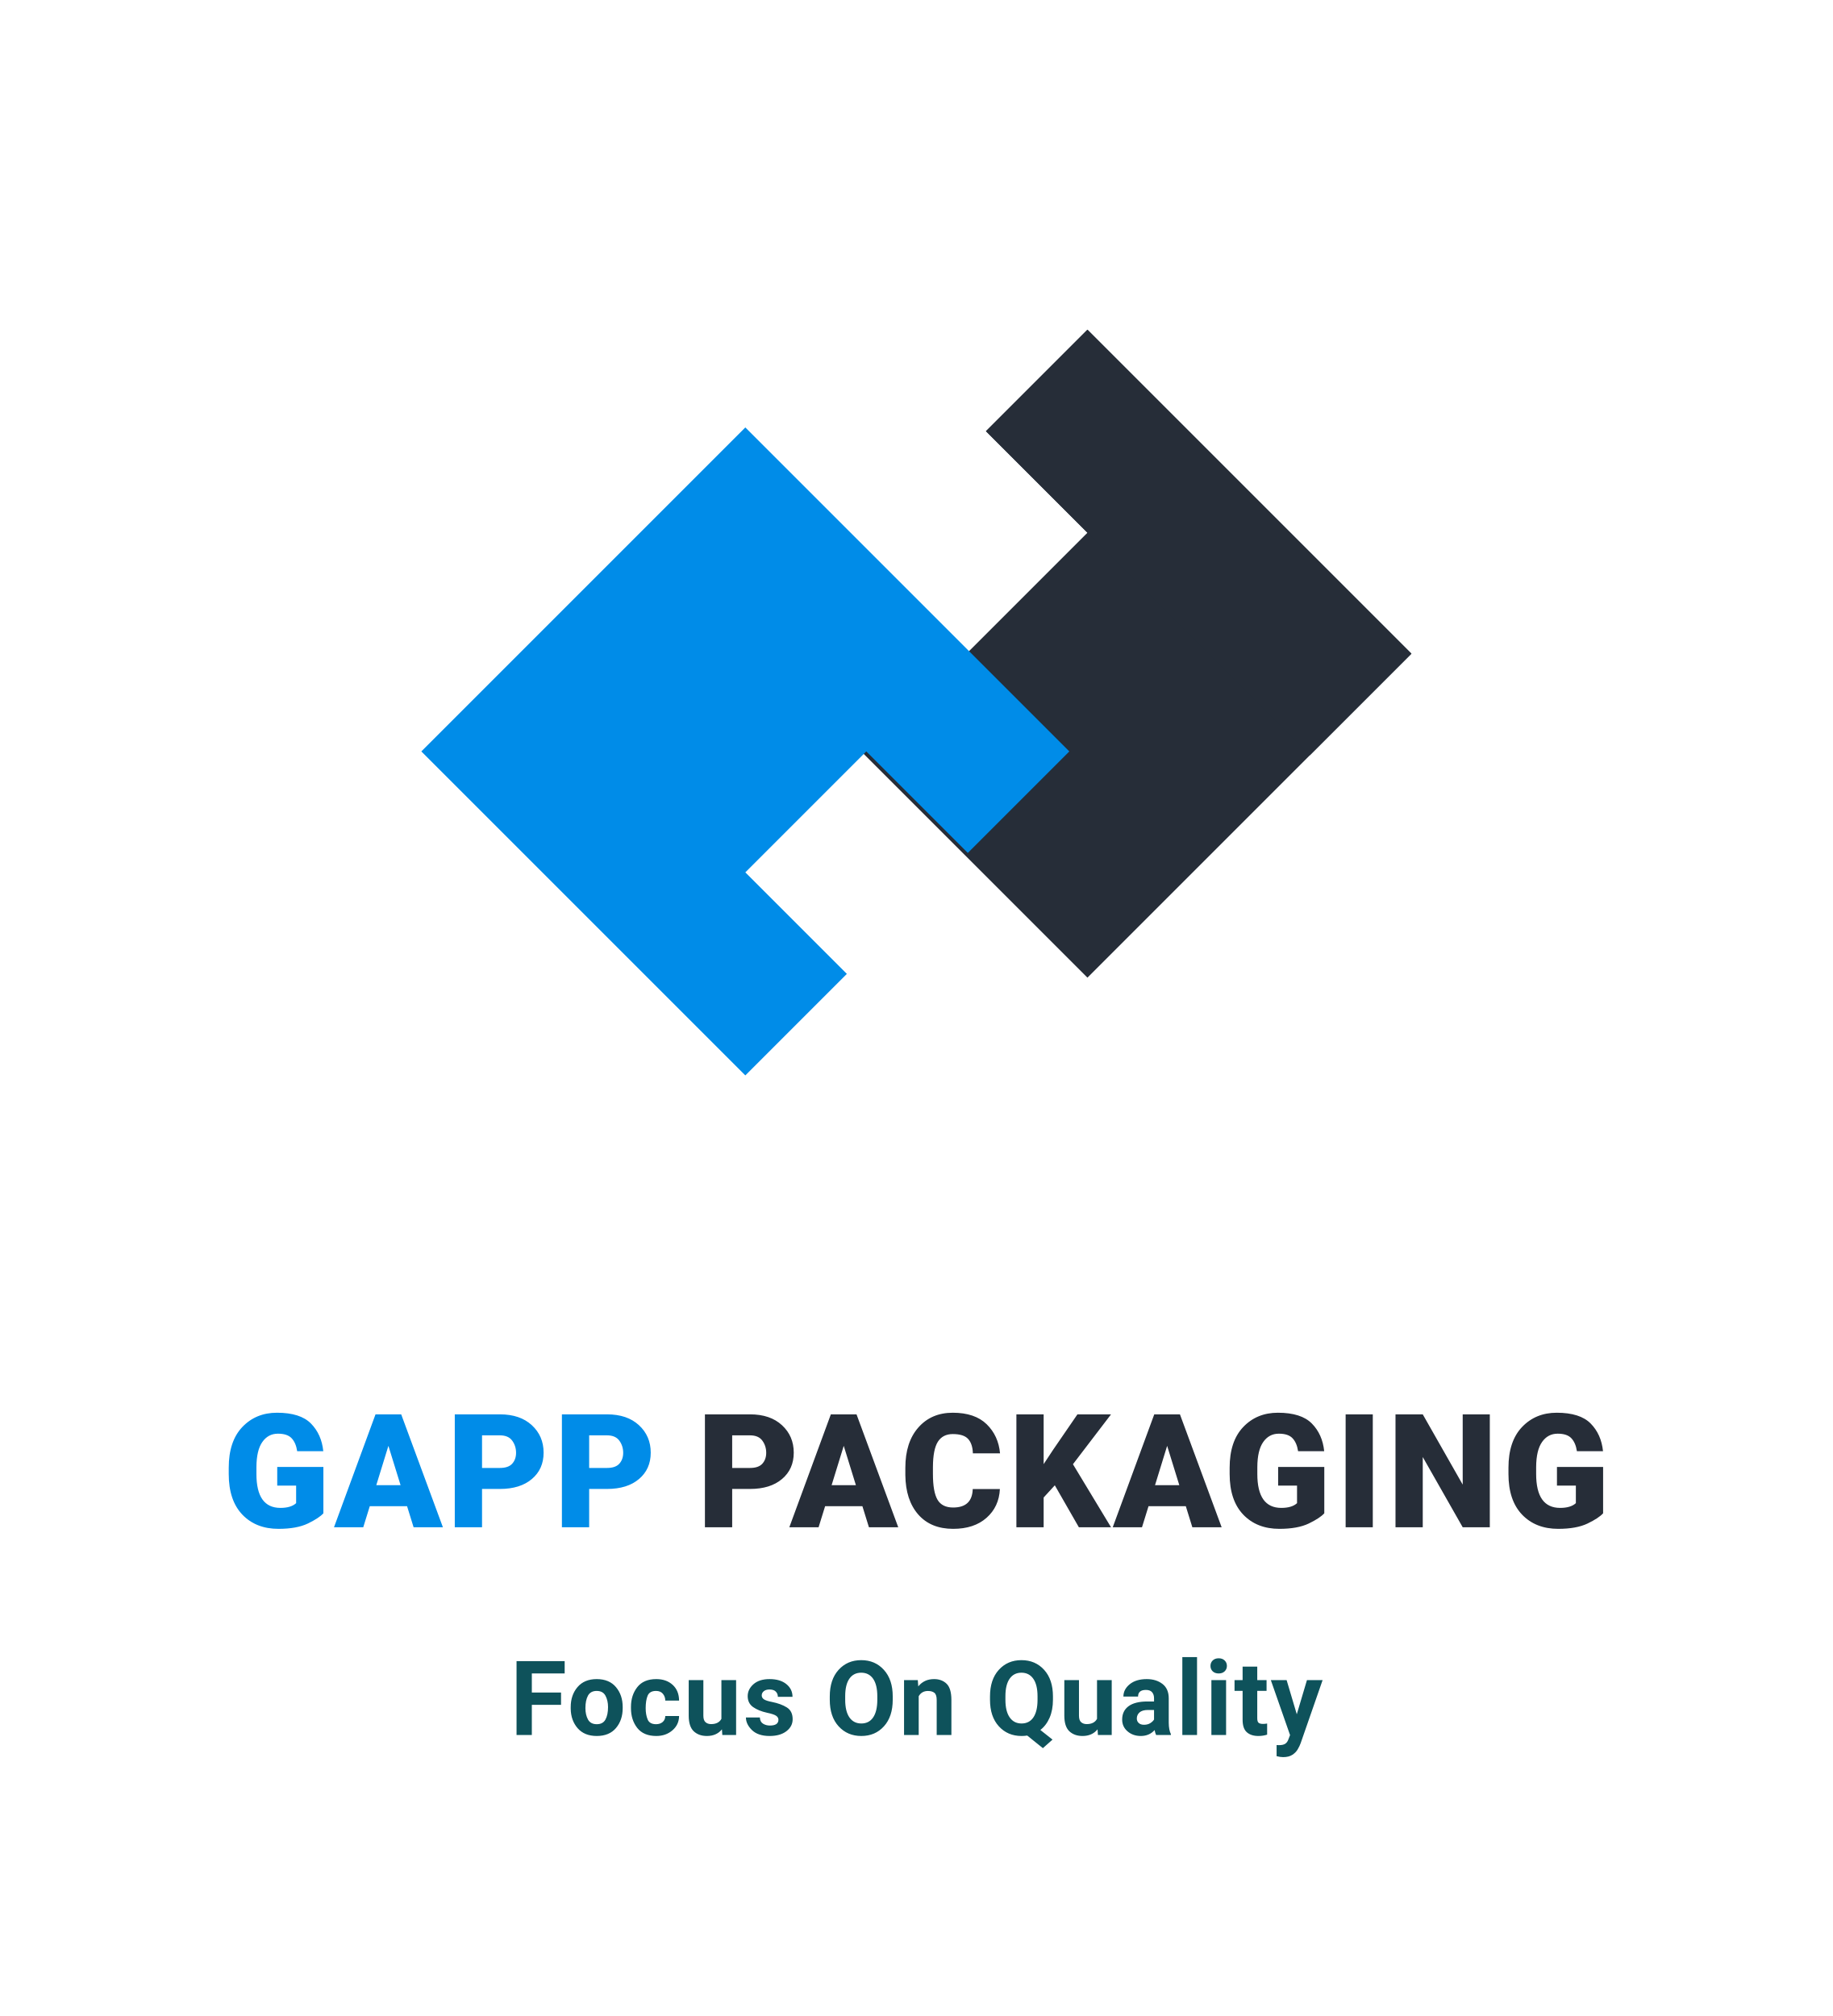
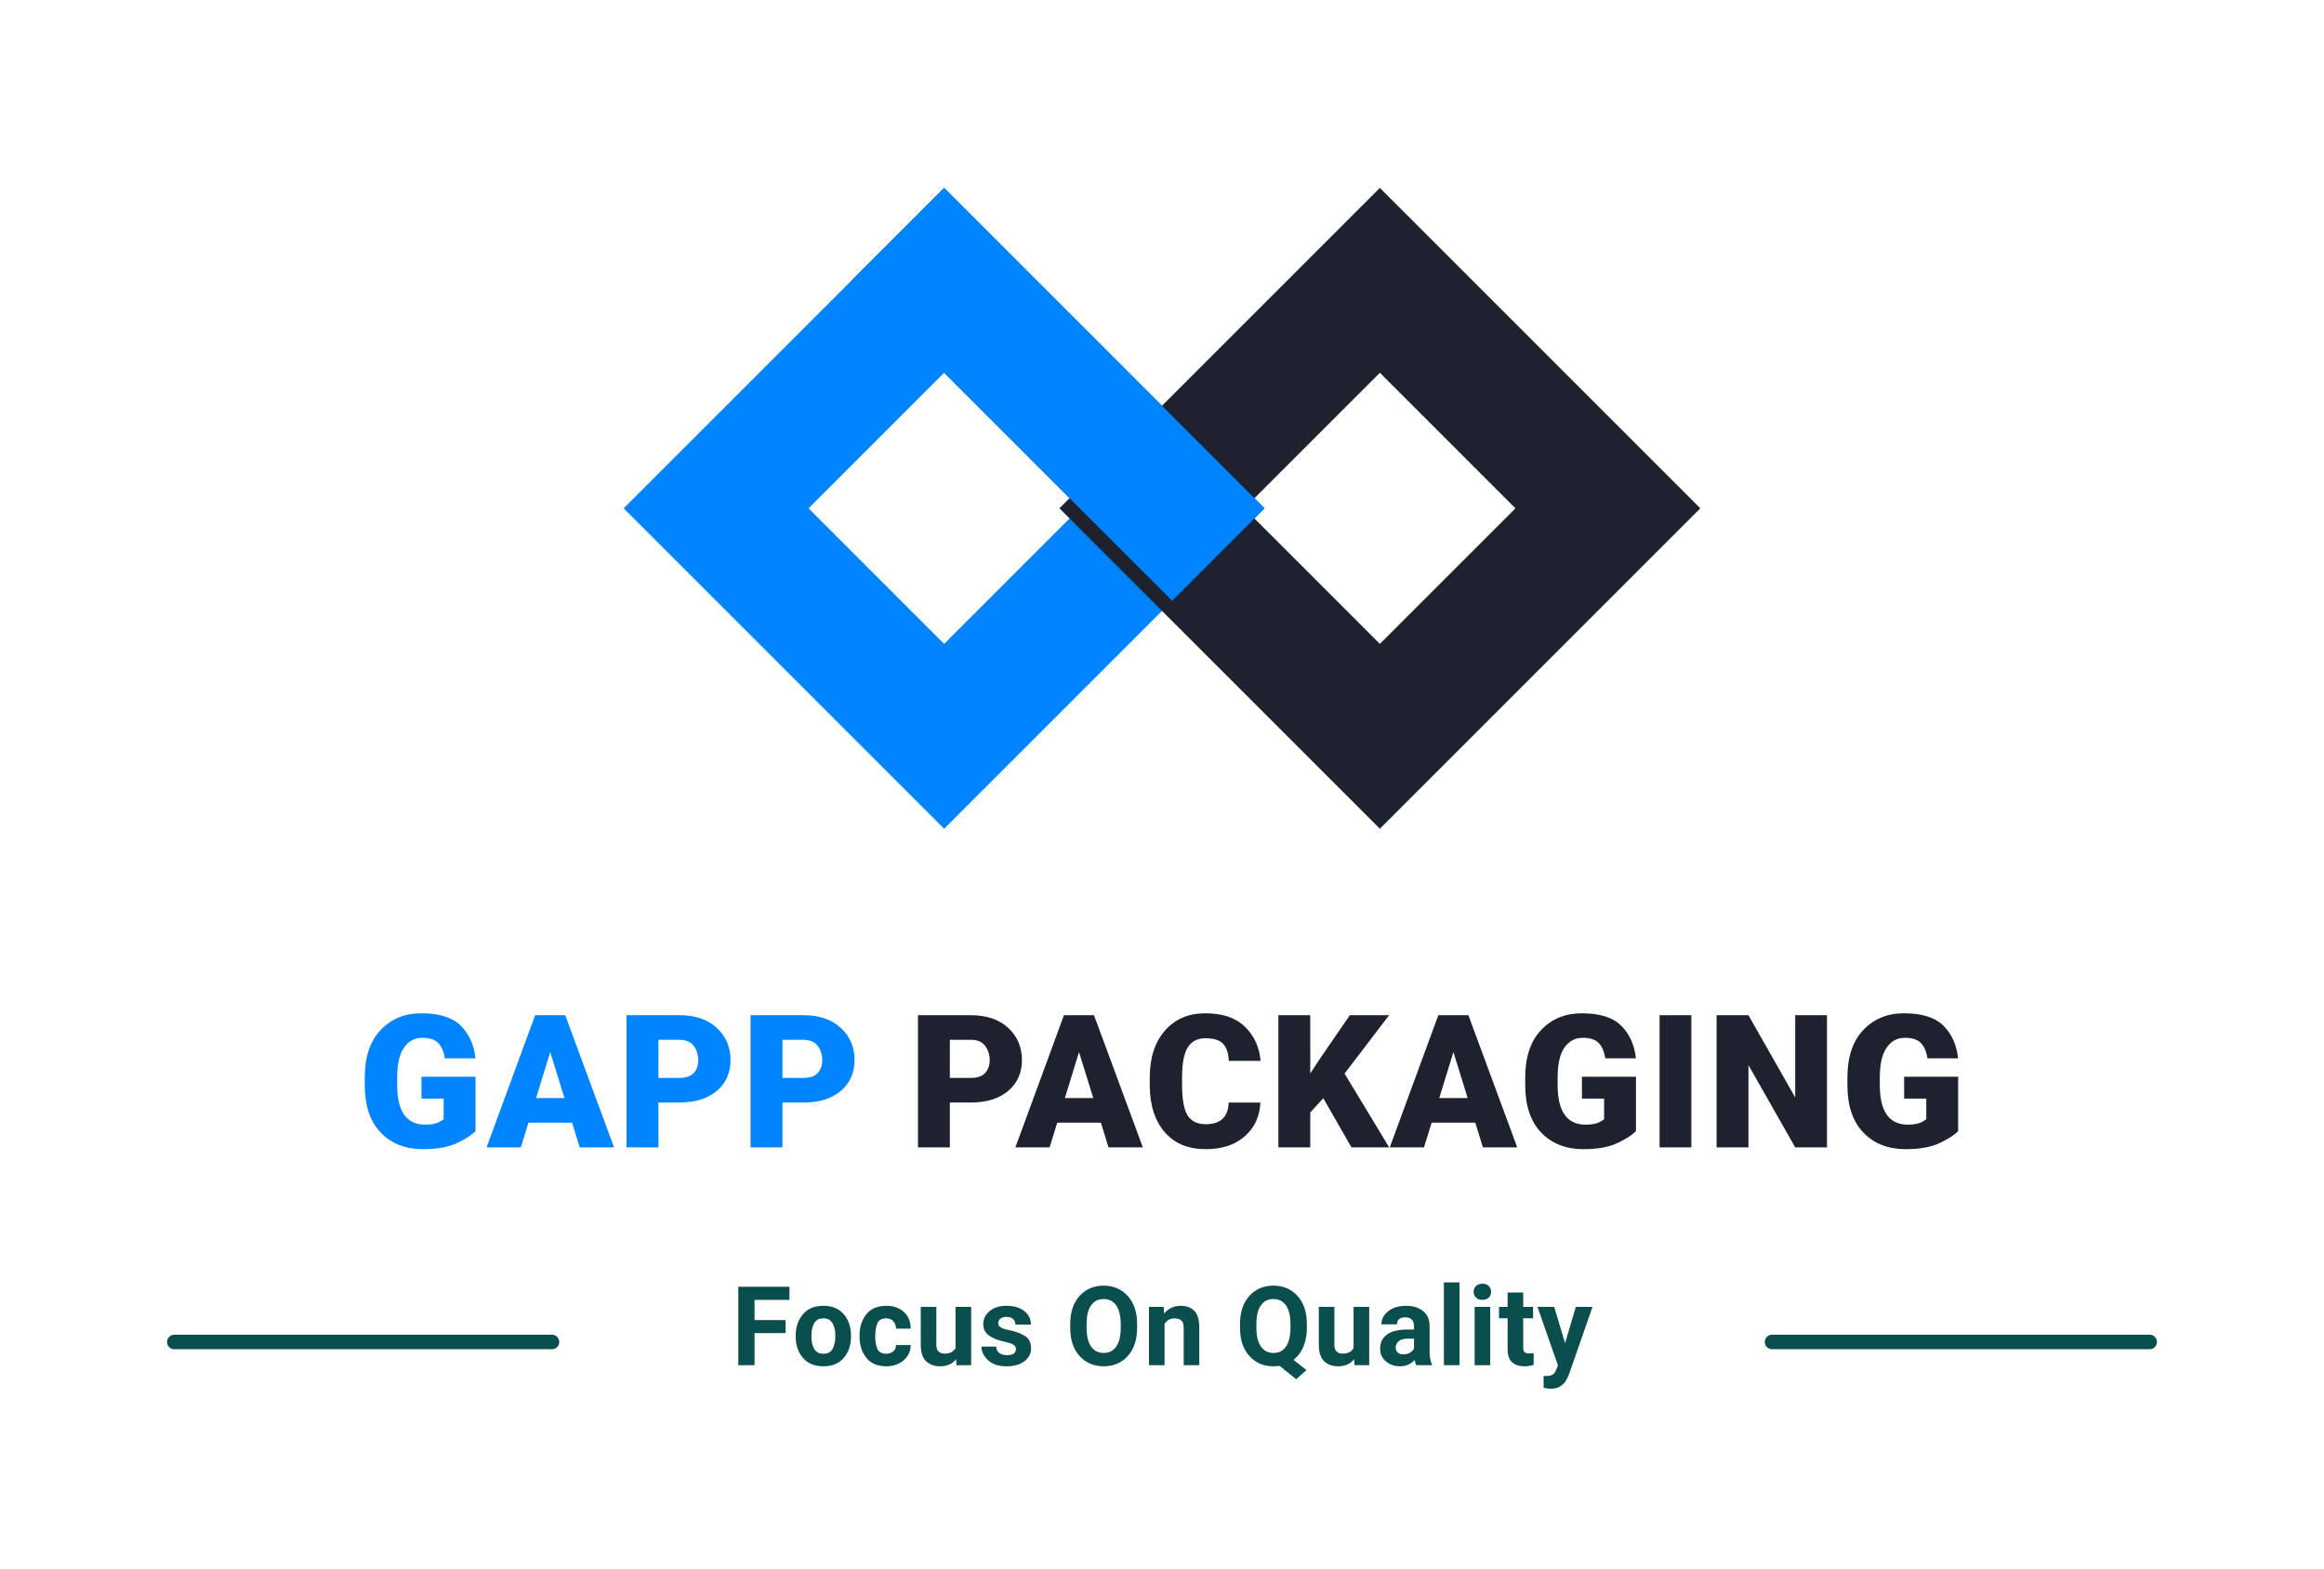
- <svg xmlns="http://www.w3.org/2000/svg" viewBox="0 0 600 660" width="100%" height="100%">
+ <svg xmlns="http://www.w3.org/2000/svg" viewBox="0 0 800 540" width="100%" height="100%">
  <defs>
    <style>
-       .blue-color { fill: #008CE8; }
-       .dark-color { fill: #262D38; }
-       .tagline-color { fill: #0E525B; }
-       .font-title {
-         font-family: -apple-system, BlinkMacSystemFont, 'Segoe UI', Roboto, 'Helvetica Neue', Arial, sans-serif;
-         font-weight: 800;
+       .blue-brand { fill: #0084FF; }
+       .dark-brand { fill: #1D222E; }
+       .teal-tagline { fill: #0A4E4D; stroke: #0A4E4D; }
+       .font-main {
+         font-family: 'Plus Jakarta Sans', system-ui, -apple-system, BlinkMacSystemFont, 'Segoe UI', Roboto, 'Helvetica Neue', Arial, sans-serif;
+         font-weight: 900;
      }
-       .font-sub {
-         font-family: -apple-system, BlinkMacSystemFont, 'Segoe UI', Roboto, 'Helvetica Neue', Arial, sans-serif;
-         font-weight: 600;
+       .font-tag {
+         font-family: 'Plus Jakarta Sans', system-ui, -apple-system, BlinkMacSystemFont, 'Segoe UI', Roboto, 'Helvetica Neue', Arial, sans-serif;
+         font-weight: 700;
      }
    </style>
  </defs>
-   <g id="brand-symbol" transform="translate(300, 230)">
-     <g transform="translate(56, -16) rotate(45)">
-       <path fill="#262D38" d="         M -75 -75         L 75 -75         L 75 75         L -75 75         L -75 28         L -28 28         L -28 -28         L -75 -28         Z       " />
+   <g id="interlocking-mark">
+     <g transform="translate(325, 175) rotate(45)">
+       <path class="blue-brand" fill-rule="evenodd" d="         M -78 -78         H 78         V 78         H -78         Z         M -33 -33         V 33         H 33         V -33         Z       " />
    </g>
-     <g transform="translate(-56, 16) rotate(45)">
-       <path fill="#008CE8" d="         M -75 -75         L 75 -75         L 75 -28         L 28 -28         L 28 28         L 75 28         L 75 75         L -75 75         Z       " />
+     <g transform="translate(475, 175) rotate(45)">
+       <path class="dark-brand" fill-rule="evenodd" d="         M -78 -78         H 78         V 78         H -78         Z         M -33 -33         V 33         H 33         V -33         Z       " />
    </g>
-     <g transform="translate(56, -16) rotate(45)">
-       <path fill="#262D38" d="         M -75 -75         L 75 -75         L 75 -28         L -75 -28         Z       " />
+     <g transform="translate(325, 175) rotate(45)">
+       <path class="blue-brand" d="         M -78 -78         H 78         V -33         H -78         Z       " />
    </g>
  </g>
-   <g transform="translate(300, 500)" text-anchor="middle">
-     <text class="font-title" font-size="52" letter-spacing="1.2">
-       <tspan class="blue-color">GAPP </tspan>
-       <tspan class="dark-color">PACKAGING</tspan>
+   <g transform="translate(400, 395)" text-anchor="middle">
+     <text class="font-main" font-size="64" letter-spacing="1">
+       <tspan class="blue-brand">GAPP </tspan>
+       <tspan class="dark-brand">PACKAGING</tspan>
    </text>
  </g>
-   <g transform="translate(300, 568)" text-anchor="middle">
-     <text class="font-sub tagline-color" font-size="34" letter-spacing="0.5">
+   <g transform="translate(400, 470)">
+     <line x1="-340" y1="-8" x2="-210" y2="-8" stroke="#0A4E4D" stroke-width="5" stroke-linecap="round" />
+     <text text-anchor="middle" class="font-tag" fill="#0A4E4D" font-size="38" letter-spacing="0.5">
      Focus On Quality
    </text>
+     <line x1="210" y1="-8" x2="340" y2="-8" stroke="#0A4E4D" stroke-width="5" stroke-linecap="round" />
  </g>
</svg>
